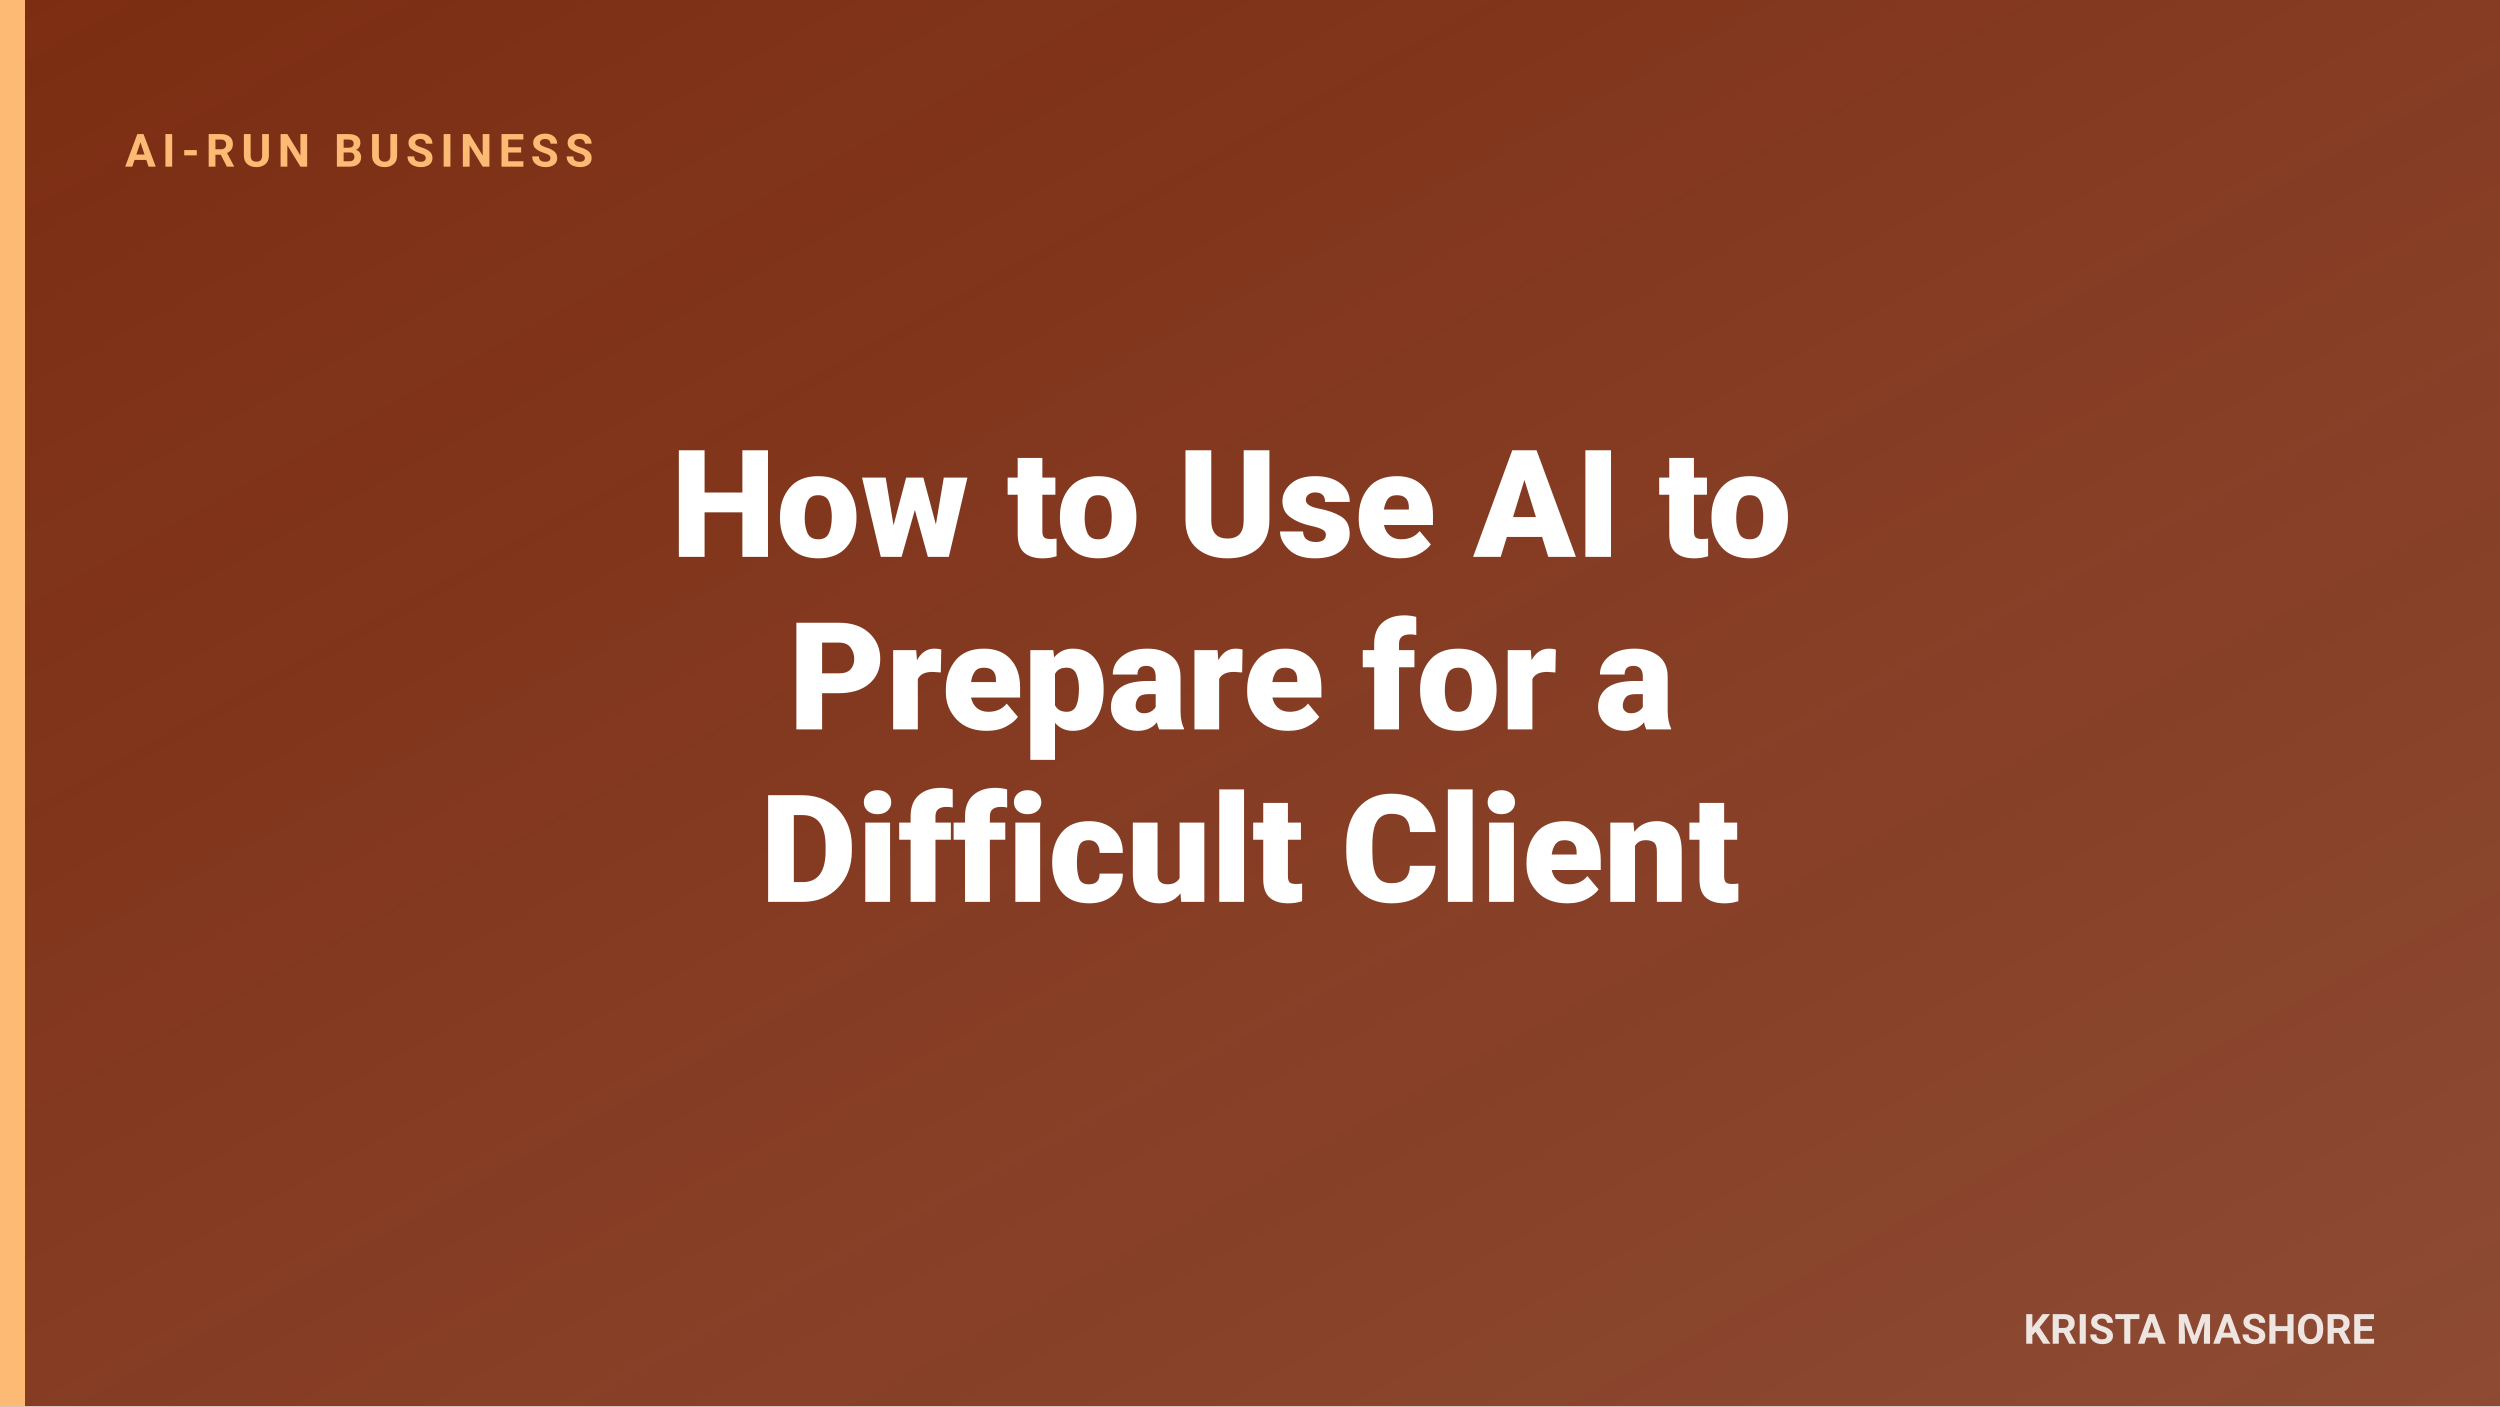
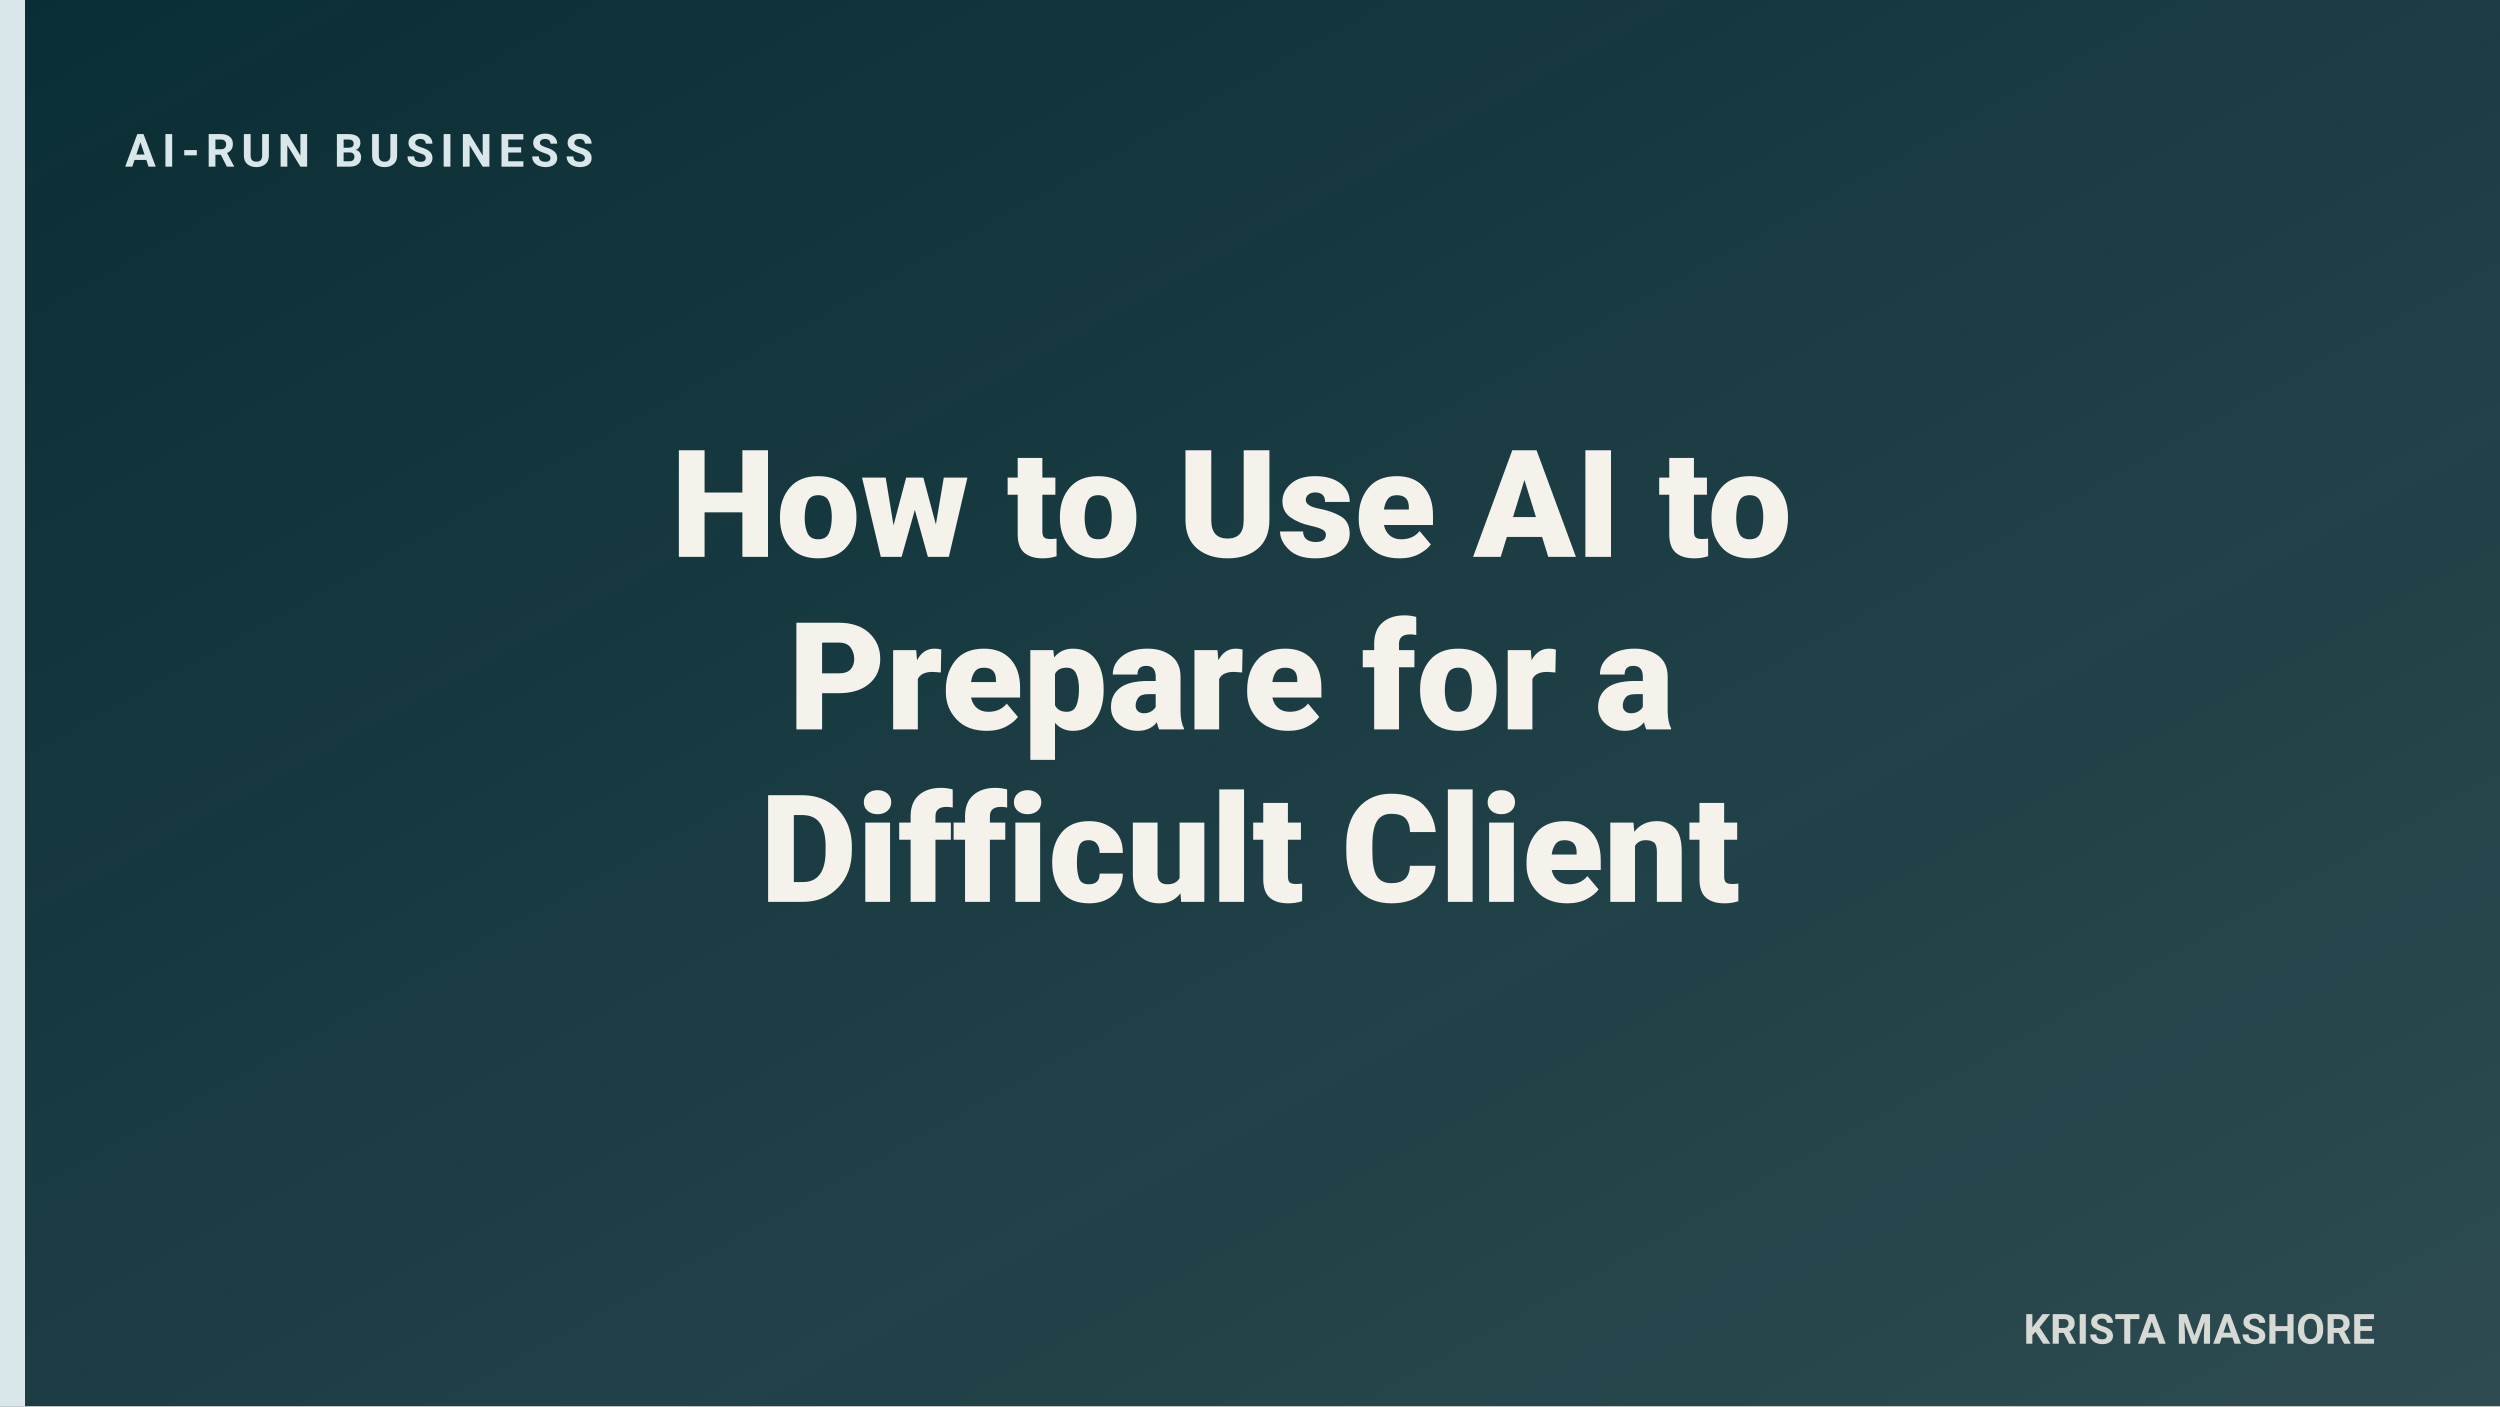
<svg xmlns="http://www.w3.org/2000/svg" width="1200" height="675" viewBox="0 0 1200 675" role="img" aria-label="How to Use AI to Prepare for a Difficult Client Conversation">
  <defs>
    <linearGradient id="bg" x1="0%" y1="0%" x2="100%" y2="100%">
-       <stop offset="0%" stop-color="#7C2D12" />
-       <stop offset="100%" stop-color="#7C2D12" stop-opacity="0.85" />
+       <stop offset="0%" stop-color="#0A2E35" />
+       <stop offset="100%" stop-color="#0A2E35" stop-opacity="0.85" />
    </linearGradient>
  </defs>
  <rect width="1200" height="675" fill="url(#bg)" />
-   <rect x="0" y="0" width="12" height="675" fill="#FDBA74" />
-   <text x="60" y="80" font-family="-apple-system, BlinkMacSystemFont, 'Segoe UI', Roboto, sans-serif" font-size="22" font-weight="600" fill="#FDBA74" letter-spacing="3">AI-RUN BUSINESS</text>
-   <text font-family="-apple-system, BlinkMacSystemFont, 'Segoe UI', Roboto, sans-serif" font-size="72" font-weight="800" fill="#FFFFFF" text-anchor="middle">
+   <rect x="0" y="0" width="12" height="675" fill="#D9E6EA" />
+   <text x="60" y="80" font-family="-apple-system, BlinkMacSystemFont, 'Segoe UI', Roboto, sans-serif" font-size="22" font-weight="600" fill="#D9E6EA" letter-spacing="3">AI-RUN BUSINESS</text>
+   <text font-family="-apple-system, BlinkMacSystemFont, 'Segoe UI', Roboto, sans-serif" font-size="72" font-weight="800" fill="#F5F2EB" text-anchor="middle">
    <tspan x="600" y="267.3">How to Use AI to</tspan>
    <tspan x="600" y="350.1">Prepare for a</tspan>
    <tspan x="600" y="432.9">Difficult Client</tspan>
  </text>
-   <text x="1140" y="645" font-family="-apple-system, BlinkMacSystemFont, 'Segoe UI', Roboto, sans-serif" font-size="20" font-weight="600" fill="#FFFFFF" text-anchor="end" opacity="0.85">KRISTA MASHORE</text>
+   <text x="1140" y="645" font-family="-apple-system, BlinkMacSystemFont, 'Segoe UI', Roboto, sans-serif" font-size="20" font-weight="600" fill="#F5F2EB" text-anchor="end" opacity="0.85">KRISTA MASHORE</text>
</svg>
